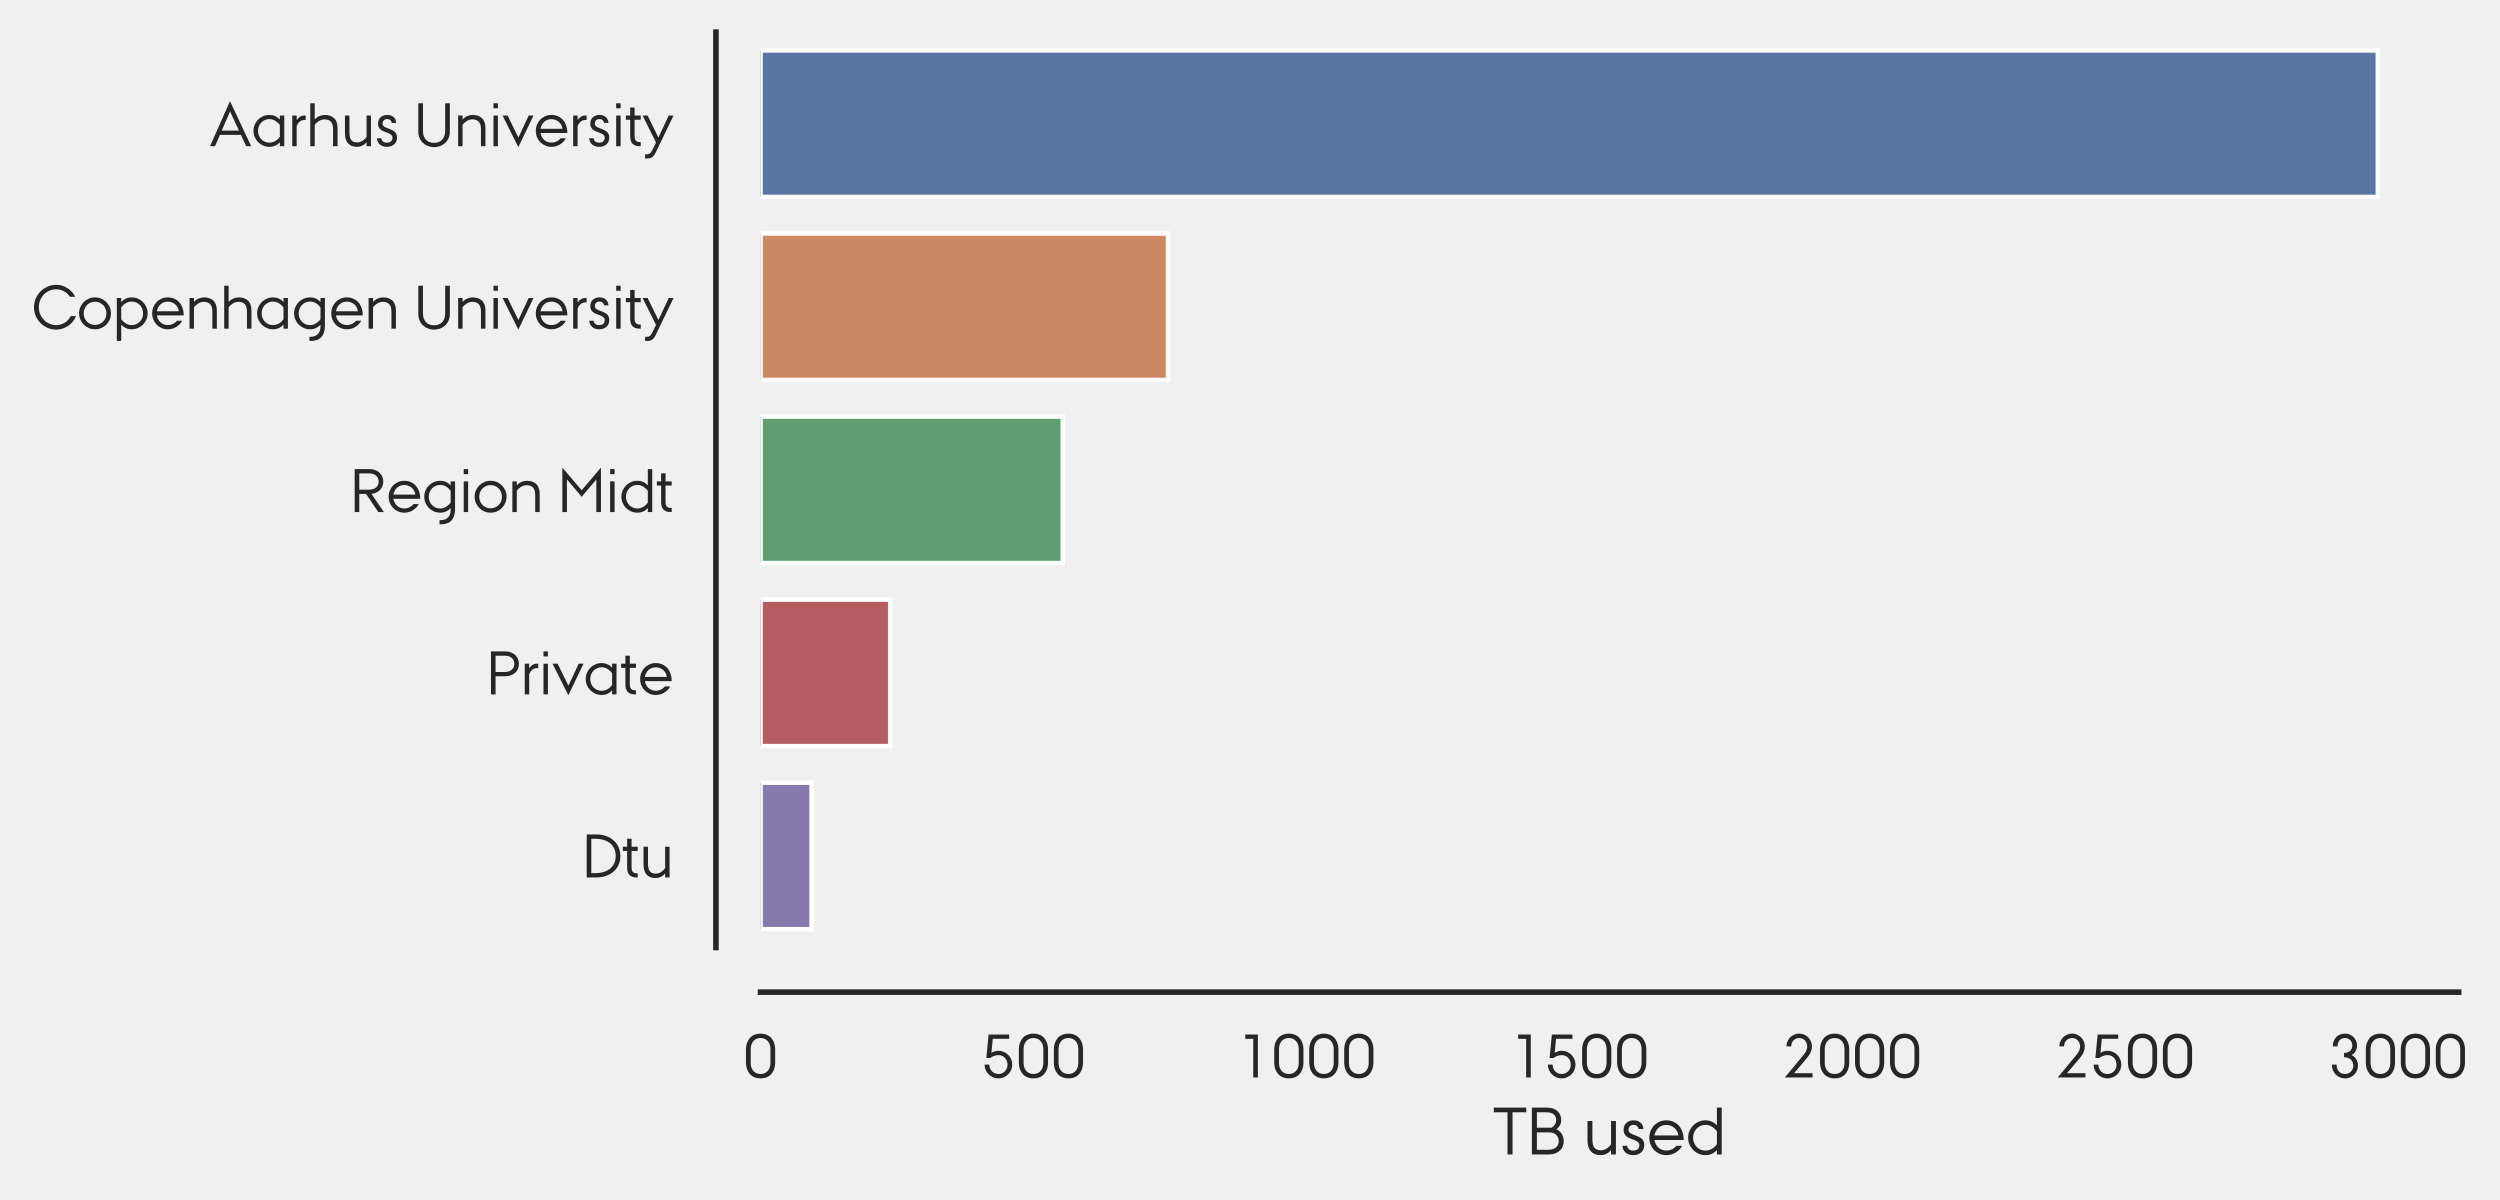
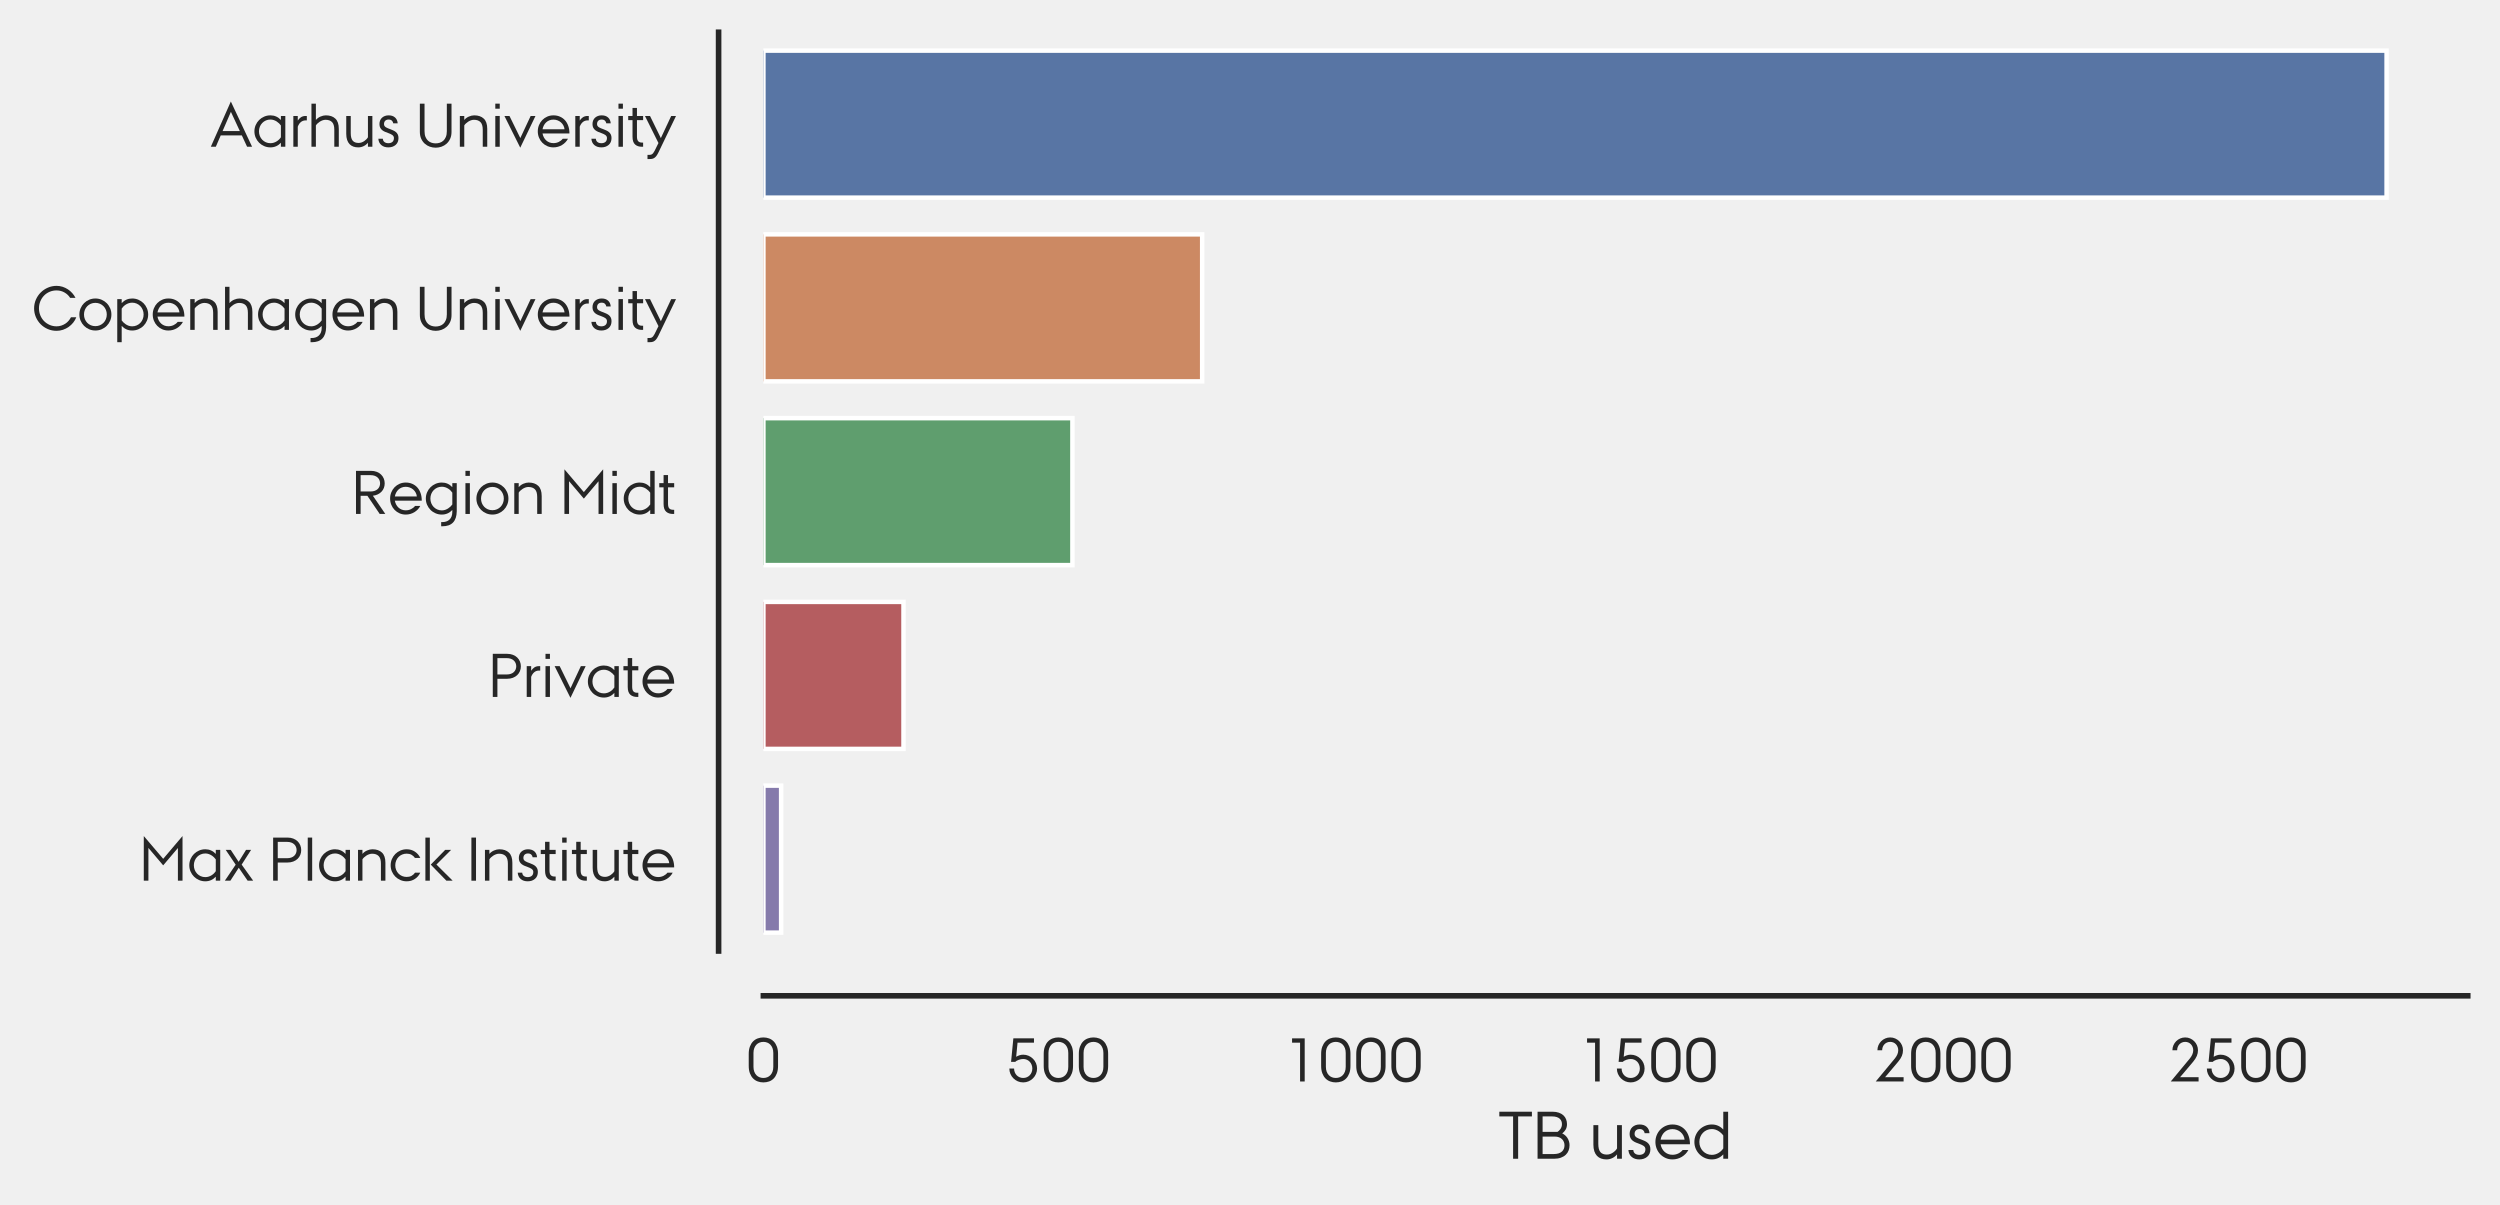
- <svg xmlns="http://www.w3.org/2000/svg" xmlns:xlink="http://www.w3.org/1999/xlink" height="268.875pt" version="1.1" viewBox="0 0 560.159 268.875" width="560.159pt">
+ <svg xmlns="http://www.w3.org/2000/svg" xmlns:xlink="http://www.w3.org/1999/xlink" height="268.875pt" version="1.1" viewBox="0 0 558.09 268.875" width="558.09pt">
  <defs>
    <style type="text/css">
*{stroke-linecap:butt;stroke-linejoin:round;white-space:pre;}
  </style>
  </defs>
  <g id="figure_1">
    <g id="patch_1">
-       <path d="M 0 268.875  L 560.159 268.875  L 560.159 0  L 0 0  z " style="fill:none;" />
+       <path d="M 0 268.875  L 558.09 268.875  L 558.09 0  L 0 0  z " style="fill:none;" />
    </g>
    <g id="axes_1">
      <g id="patch_2">
        <path d="M 170.415 212.3  L 550.89 212.3  L 550.89 7.2  L 170.415 7.2  z " style="fill:none;" />
      </g>
      <g id="matplotlib.axis_1">
        <g id="xtick_1">
          <g id="text_1">
            <defs>
              <path d="M 4.703 44.797  Q 4.703 51.594 6.594 56.641  Q 8.5 61.703 11.703 65  Q 14.906 68.297 19.25 69.891  Q 23.594 71.5 28.5 71.5  Q 33.406 71.5 37.75 69.891  Q 42.094 68.297 45.297 65  Q 48.5 61.703 50.391 56.641  Q 52.297 51.594 52.297 44.797  L 52.297 25.203  Q 52.297 18.297 50.391 13.25  Q 48.5 8.203 45.297 4.891  Q 42.094 1.594 37.75 0.047  Q 33.406 -1.5 28.5 -1.5  Q 23.594 -1.5 19.25 0.094  Q 14.906 1.703 11.703 5  Q 8.5 8.297 6.594 13.344  Q 4.703 18.406 4.703 25.203  z M 12.406 23.797  Q 12.406 19.297 13.703 15.891  Q 15 12.5 17.141 10.25  Q 19.297 8 22.25 6.844  Q 25.203 5.703 28.5 5.703  Q 31.797 5.703 34.75 6.844  Q 37.703 8 39.844 10.25  Q 42 12.5 43.297 15.891  Q 44.594 19.297 44.594 23.797  L 44.594 46.203  Q 44.594 50.703 43.297 54.094  Q 42 57.5 39.844 59.75  Q 37.703 62 34.75 63.141  Q 31.797 64.297 28.5 64.297  Q 25.203 64.297 22.25 63.141  Q 19.297 62 17.141 59.75  Q 15 57.5 13.703 54.094  Q 12.406 50.703 12.406 46.203  z " id="AUPassata-Regular-48" />
            </defs>
            <g style="fill:#262626;" transform="translate(166.4967 241.425)scale(0.1375 -0.1375)">
              <use xlink:href="#AUPassata-Regular-48" />
            </g>
          </g>
        </g>
        <g id="xtick_2">
          <g id="text_2">
            <defs>
              <path d="M 13.594 21  Q 13.594 17.797 14.688 15  Q 15.797 12.203 17.75 10.141  Q 19.703 8.094 22.453 6.891  Q 25.203 5.703 28.406 5.703  Q 31.594 5.703 34.344 6.891  Q 37.094 8.094 39.047 10.141  Q 41 12.203 42.094 15  Q 43.203 17.797 43.203 21  Q 43.203 24.203 42.094 27.047  Q 41 29.906 39.047 32  Q 37.094 34.094 34.344 35.297  Q 31.594 36.5 28.406 36.5  Q 26.703 36.5 24.891 36.141  Q 23.094 35.797 21.344 35.188  Q 19.594 34.594 18.047 33.75  Q 16.5 32.906 15.5 31.797  L 8.703 31.797  L 12.406 70  L 45.906 70  L 45.906 63  L 19.203 63  L 17 40.094  Q 19.5 41.594 22.344 42.547  Q 25.203 43.5 28.406 43.5  Q 33 43.5 37.094 41.75  Q 41.203 40 44.297 36.891  Q 47.406 33.797 49.156 29.688  Q 50.906 25.594 50.906 21  Q 50.906 16.297 49.156 12.25  Q 47.406 8.203 44.297 5.094  Q 41.203 2 37.094 0.25  Q 33 -1.5 28.406 -1.5  Q 23.703 -1.5 19.641 0.25  Q 15.594 2 12.5 5.094  Q 9.406 8.203 7.656 12.25  Q 5.906 16.297 5.906 21  z " id="AUPassata-Regular-53" />
            </defs>
-             <g style="fill:#262626;" transform="translate(219.8039 241.425)scale(0.1375 -0.1375)">
+             <g style="fill:#262626;" transform="translate(224.5106 241.425)scale(0.1375 -0.1375)">
              <use xlink:href="#AUPassata-Regular-53" />
              <use x="57" xlink:href="#AUPassata-Regular-48" />
              <use x="114" xlink:href="#AUPassata-Regular-48" />
            </g>
          </g>
        </g>
        <g id="xtick_3">
          <g id="text_3">
            <defs>
              <path d="M 27.5 63  L 14.5 63  L 14.5 70  L 35 70  L 35 0  L 27.5 0  z " id="AUPassata-Regular-49" />
            </defs>
-             <g style="fill:#262626;" transform="translate(277.0298 241.425)scale(0.1375 -0.1375)">
+             <g style="fill:#262626;" transform="translate(286.4433 241.425)scale(0.1375 -0.1375)">
              <use xlink:href="#AUPassata-Regular-49" />
              <use x="57" xlink:href="#AUPassata-Regular-48" />
              <use x="114" xlink:href="#AUPassata-Regular-48" />
              <use x="171" xlink:href="#AUPassata-Regular-48" />
            </g>
          </g>
        </g>
        <g id="xtick_4">
          <g id="text_4">
-             <g style="fill:#262626;" transform="translate(338.1745 241.425)scale(0.1375 -0.1375)">
+             <g style="fill:#262626;" transform="translate(352.2947 241.425)scale(0.1375 -0.1375)">
              <use xlink:href="#AUPassata-Regular-49" />
              <use x="57" xlink:href="#AUPassata-Regular-53" />
              <use x="114" xlink:href="#AUPassata-Regular-48" />
              <use x="171" xlink:href="#AUPassata-Regular-48" />
            </g>
          </g>
        </g>
        <g id="xtick_5">
          <g id="text_5">
            <defs>
              <path d="M 35.594 37.703  Q 40.797 44.297 40.797 50.703  Q 40.797 53.5 39.797 56  Q 38.797 58.5 37.094 60.344  Q 35.406 62.203 33 63.25  Q 30.594 64.297 27.797 64.297  Q 24.906 64.297 22.5 63.25  Q 20.094 62.203 18.344 60.344  Q 16.594 58.5 15.641 56  Q 14.703 53.5 14.703 50.703  L 7 50.703  Q 7 55 8.641 58.797  Q 10.297 62.594 13.094 65.391  Q 15.906 68.203 19.703 69.844  Q 23.5 71.5 27.797 71.5  Q 32.094 71.5 35.844 69.844  Q 39.594 68.203 42.391 65.391  Q 45.203 62.594 46.844 58.797  Q 48.5 55 48.5 50.703  Q 48.5 45.906 46.703 41.547  Q 44.906 37.203 40.703 32.094  L 19.5 7  L 49.5 7  L 49.5 0  L 4.297 0  z " id="AUPassata-Regular-50" />
            </defs>
-             <g style="fill:#262626;" transform="translate(399.3192 241.425)scale(0.1375 -0.1375)">
+             <g style="fill:#262626;" transform="translate(418.1462 241.425)scale(0.1375 -0.1375)">
              <use xlink:href="#AUPassata-Regular-50" />
              <use x="57" xlink:href="#AUPassata-Regular-48" />
              <use x="114" xlink:href="#AUPassata-Regular-48" />
              <use x="171" xlink:href="#AUPassata-Regular-48" />
            </g>
          </g>
        </g>
        <g id="xtick_6">
          <g id="text_6">
-             <g style="fill:#262626;" transform="translate(460.4639 241.425)scale(0.1375 -0.1375)">
+             <g style="fill:#262626;" transform="translate(483.9976 241.425)scale(0.1375 -0.1375)">
              <use xlink:href="#AUPassata-Regular-50" />
              <use x="57" xlink:href="#AUPassata-Regular-53" />
              <use x="114" xlink:href="#AUPassata-Regular-48" />
              <use x="171" xlink:href="#AUPassata-Regular-48" />
            </g>
          </g>
        </g>
-         <g id="xtick_7">
-           <g id="text_7">
-             <defs>
-               <path d="M 14.094 21  Q 14.094 14.094 17.75 9.891  Q 21.406 5.703 27.906 5.703  Q 30.797 5.703 33.25 6.75  Q 35.703 7.797 37.5 9.594  Q 39.297 11.406 40.297 13.844  Q 41.297 16.297 41.297 19.203  Q 41.297 22 40.344 24.547  Q 39.406 27.094 37.547 28.938  Q 35.703 30.797 32.844 31.891  Q 30 33 26.203 33  L 26.203 40  Q 33.203 40 36.453 43.547  Q 39.703 47.094 39.703 52.203  Q 39.703 54.703 38.797 56.953  Q 37.906 59.203 36.297 60.797  Q 34.703 62.406 32.547 63.344  Q 30.406 64.297 27.906 64.297  Q 22 64.297 18.797 60.391  Q 15.594 56.5 15.594 50.703  L 7.906 50.703  Q 7.906 55.297 9.297 59.094  Q 10.703 62.906 13.297 65.656  Q 15.906 68.406 19.594 69.953  Q 23.297 71.5 27.906 71.5  Q 31.906 71.5 35.453 70  Q 39 68.5 41.641 65.844  Q 44.297 63.203 45.844 59.703  Q 47.406 56.203 47.406 52.203  Q 47.406 47 44.953 42.797  Q 42.5 38.594 38.406 36.594  Q 43.203 34.406 46.047 29.75  Q 48.906 25.094 48.906 19.203  Q 48.906 14.906 47.25 11.156  Q 45.594 7.406 42.75 4.594  Q 39.906 1.797 36.094 0.141  Q 32.297 -1.5 27.906 -1.5  Q 23.406 -1.5 19.453 0.203  Q 15.5 1.906 12.594 4.906  Q 9.703 7.906 8.047 12  Q 6.406 16.094 6.406 21  z " id="AUPassata-Regular-51" />
-             </defs>
-             <g style="fill:#262626;" transform="translate(521.6087 241.425)scale(0.1375 -0.1375)">
-               <use xlink:href="#AUPassata-Regular-51" />
-               <use x="57" xlink:href="#AUPassata-Regular-48" />
-               <use x="114" xlink:href="#AUPassata-Regular-48" />
-               <use x="171" xlink:href="#AUPassata-Regular-48" />
-             </g>
-           </g>
-         </g>
-         <g id="text_8">
+         <g id="text_7">
          <defs>
            <path d="M 1 70  L 49.5 70  L 49.5 63  L 29 63  L 29 0  L 21.5 0  L 21.5 63  L 1 63  z " id="AUPassata-Regular-84" />
            <path d="M 7.406 70  L 29.594 70  Q 35.094 70 39.141 68.547  Q 43.203 67.094 45.891 64.594  Q 48.594 62.094 49.891 58.688  Q 51.203 55.297 51.203 51.5  Q 51.203 46.703 49.141 43.297  Q 47.094 39.906 44.094 37.703  Q 46.297 36.703 48.25 35.047  Q 50.203 33.406 51.703 31.156  Q 53.203 28.906 54.094 26.094  Q 55 23.297 55 20  Q 55 15.906 53.594 12.25  Q 52.203 8.594 49.344 5.891  Q 46.5 3.203 42.141 1.594  Q 37.797 0 32 0  L 7.406 0  z M 31.5 7  Q 35.797 7 38.797 8  Q 41.797 9 43.75 10.797  Q 45.703 12.594 46.594 14.938  Q 47.5 17.297 47.5 20  Q 47.5 22.594 46.594 24.938  Q 45.703 27.297 43.891 29.094  Q 42.094 30.906 39.344 31.953  Q 36.594 33 33 33  L 14.906 33  L 14.906 7  z M 37.094 40  Q 38 40.594 39.141 41.594  Q 40.297 42.594 41.297 44  Q 42.297 45.406 43 47.25  Q 43.703 49.094 43.703 51.5  Q 43.703 53.906 42.891 55.953  Q 42.094 58 40.344 59.594  Q 38.594 61.203 35.797 62.094  Q 33 63 29.094 63  L 14.906 63  L 14.906 40  z " id="AUPassata-Regular-66" />
            <path id="AUPassata-Regular-32" />
            <path d="M 6.5 50  L 13.797 50  L 13.797 22.297  Q 13.797 13.703 16.891 9.953  Q 20 6.203 26.5 6.203  Q 29.094 6.203 31.438 7.047  Q 33.797 7.906 35.75 9.25  Q 37.703 10.594 39.25 12.188  Q 40.797 13.797 41.703 15.406  L 41.703 50  L 48.906 50  L 48.906 0  L 41.703 0  L 41.703 6.5  Q 38.703 2.906 34.594 0.953  Q 30.5 -1 26 -1  Q 21.594 -1 18 0.297  Q 14.406 1.594 11.844 4.297  Q 9.297 7 7.891 11.141  Q 6.5 15.297 6.5 20.906  z " id="AUPassata-Regular-117" />
            <path d="M 10.5 13  Q 10.703 9.5 13.141 7.641  Q 15.594 5.797 19.406 5.797  Q 23.594 5.797 26.047 7.891  Q 28.5 10 28.5 14.203  Q 28.5 15.906 27.75 17.094  Q 27 18.297 25.75 19.188  Q 24.5 20.094 22.844 20.797  Q 21.203 21.5 19.406 22.203  Q 16.906 23.094 14.344 24.141  Q 11.797 25.203 9.688 26.797  Q 7.594 28.406 6.297 30.797  Q 5 33.203 5 36.797  Q 5 40.094 6.094 42.75  Q 7.203 45.406 9.203 47.203  Q 11.203 49 13.891 50  Q 16.594 51 19.906 51  Q 26.5 51 30.344 47.5  Q 34.203 44 34.594 38  L 27.406 38  Q 27.094 40.594 25.188 42.391  Q 23.297 44.203 19.906 44.203  Q 16.406 44.203 14.406 42.25  Q 12.406 40.297 12.406 36.797  Q 12.406 35 13.25 33.75  Q 14.094 32.5 15.547 31.594  Q 17 30.703 18.844 29.953  Q 20.703 29.203 22.703 28.5  Q 25 27.594 27.344 26.547  Q 29.703 25.5 31.594 23.953  Q 33.5 22.406 34.703 20.047  Q 35.906 17.703 35.906 14.203  Q 35.906 7 31.25 3  Q 26.594 -1 19.406 -1  Q 12.5 -1 8.094 2.703  Q 3.703 6.406 3.203 13  z " id="AUPassata-Regular-115" />
            <path d="M 52.797 13  Q 51.203 9.906 48.703 7.297  Q 46.203 4.703 43.141 2.844  Q 40.094 1 36.547 0  Q 33 -1 29.203 -1  Q 23.797 -1 19.141 1.047  Q 14.5 3.094 11.094 6.594  Q 7.703 10.094 5.75 14.844  Q 3.797 19.594 3.797 25  Q 3.797 30.406 5.75 35.156  Q 7.703 39.906 11.094 43.406  Q 14.5 46.906 19.141 48.953  Q 23.797 51 29.203 51  Q 35 51 39.797 48.891  Q 44.594 46.797 48 43  Q 51.406 39.203 53.297 33.75  Q 55.203 28.297 55.203 21.594  L 11.5 21.594  Q 12.094 18.203 13.594 15.344  Q 15.094 12.5 17.344 10.391  Q 19.594 8.297 22.594 7.094  Q 25.594 5.906 29.203 5.906  Q 33.797 5.906 37.75 7.797  Q 41.703 9.703 44.297 13  z M 47.203 28.406  Q 46.906 31.703 45.344 34.594  Q 43.797 37.5 41.391 39.594  Q 39 41.703 35.844 42.891  Q 32.703 44.094 29.203 44.094  Q 25.594 44.094 22.594 42.891  Q 19.594 41.703 17.344 39.594  Q 15.094 37.5 13.594 34.594  Q 12.094 31.703 11.5 28.406  z " id="AUPassata-Regular-101" />
            <path d="M 46.594 6.5  Q 39.594 -1 29.594 -1  Q 24.203 -1 19.453 1.047  Q 14.703 3.094 11.203 6.594  Q 7.703 10.094 5.641 14.844  Q 3.594 19.594 3.594 25  Q 3.594 30.406 5.641 35.156  Q 7.703 39.906 11.203 43.406  Q 14.703 46.906 19.453 48.953  Q 24.203 51 29.594 51  Q 39.594 51 46.594 43.5  L 46.594 70  L 53.797 70  L 53.797 0  L 46.594 0  z M 46.594 34.594  Q 45.5 36.203 43.75 37.891  Q 42 39.594 39.844 41  Q 37.703 42.406 35.094 43.297  Q 32.5 44.203 29.594 44.203  Q 25.594 44.203 22.188 42.703  Q 18.797 41.203 16.297 38.594  Q 13.797 36 12.391 32.5  Q 11 29 11 25  Q 11 21 12.391 17.5  Q 13.797 14 16.297 11.391  Q 18.797 8.797 22.188 7.297  Q 25.594 5.797 29.594 5.797  Q 32.5 5.797 35.094 6.641  Q 37.703 7.5 39.844 8.844  Q 42 10.203 43.75 11.953  Q 45.5 13.703 46.594 15.406  z " id="AUPassata-Regular-100" />
          </defs>
          <g style="fill:#262626;" transform="translate(334.5529 258.675)scale(0.15 -0.15)">
            <use xlink:href="#AUPassata-Regular-84" />
            <use x="50.5" xlink:href="#AUPassata-Regular-66" />
            <use x="110.5" xlink:href="#AUPassata-Regular-32" />
            <use x="134.5" xlink:href="#AUPassata-Regular-117" />
            <use x="189.9" xlink:href="#AUPassata-Regular-115" />
            <use x="229.5" xlink:href="#AUPassata-Regular-101" />
            <use x="287.7" xlink:href="#AUPassata-Regular-100" />
          </g>
        </g>
      </g>
      <g id="matplotlib.axis_2">
        <g id="ytick_1">
-           <g id="text_9">
+           <g id="text_8">
            <defs>
              <path d="M 32.703 73.5  L 67.203 0  L 59.094 0  L 50.5 18.5  L 16.297 18.5  L 8.297 0  L 0.203 0  z M 47.297 25.5  L 32.797 56.703  L 19.297 25.5  z " id="AUPassata-Regular-65" />
              <path d="M 46.594 6.5  Q 39.594 -1 29.594 -1  Q 24.203 -1 19.453 1.047  Q 14.703 3.094 11.203 6.594  Q 7.703 10.094 5.641 14.844  Q 3.594 19.594 3.594 25  Q 3.594 30.406 5.641 35.156  Q 7.703 39.906 11.203 43.406  Q 14.703 46.906 19.453 48.953  Q 24.203 51 29.594 51  Q 39.594 51 46.594 43.5  L 46.594 50  L 53.797 50  L 53.797 0  L 46.594 0  z M 46.594 34.594  Q 45.5 36.203 43.75 37.891  Q 42 39.594 39.844 41  Q 37.703 42.406 35.094 43.297  Q 32.5 44.203 29.594 44.203  Q 25.594 44.203 22.188 42.703  Q 18.797 41.203 16.297 38.594  Q 13.797 36 12.391 32.5  Q 11 29 11 25  Q 11 21 12.391 17.5  Q 13.797 14 16.297 11.391  Q 18.797 8.797 22.188 7.297  Q 25.594 5.797 29.594 5.797  Q 32.5 5.797 35.094 6.641  Q 37.703 7.5 39.844 8.844  Q 42 10.203 43.75 11.953  Q 45.5 13.703 46.594 15.406  z " id="AUPassata-Regular-97" />
              <path d="M 6.5 50  L 13.703 50  L 13.703 42.5  Q 15.703 45.703 18.797 47.844  Q 21.906 50 26.406 50  L 28.406 50  L 28.406 42.797  L 26.406 42.797  Q 21.906 42.797 18.703 40.094  Q 15.5 37.406 13.703 32.594  L 13.703 0  L 6.5 0  z " id="AUPassata-Regular-114" />
              <path d="M 6.5 70  L 13.703 70  L 13.703 43.5  Q 16.703 47.094 21.203 49.047  Q 25.703 51 29.906 51  Q 39.703 51 45.297 45.703  Q 50.906 40.406 50.906 29.094  L 50.906 0  L 43.594 0  L 43.594 27.703  Q 43.594 36.297 39.938 40.047  Q 36.297 43.797 29.406 43.797  Q 27 43.797 24.594 42.938  Q 22.203 42.094 20.094 40.75  Q 18 39.406 16.297 37.797  Q 14.594 36.203 13.703 34.594  L 13.703 0  L 6.5 0  z " id="AUPassata-Regular-104" />
              <path d="M 7 70  L 14.594 70  L 14.594 25.297  Q 14.594 19.703 16.188 15.891  Q 17.797 12.094 20.344 9.797  Q 22.906 7.5 26.156 6.5  Q 29.406 5.5 32.703 5.5  Q 36 5.5 39.25 6.5  Q 42.5 7.5 45.047 9.797  Q 47.594 12.094 49.188 15.891  Q 50.797 19.703 50.797 25.297  L 50.797 70  L 58.406 70  L 58.406 24.203  Q 58.406 17.797 56.203 13  Q 54 8.203 50.344 4.953  Q 46.703 1.703 42.094 0.094  Q 37.5 -1.5 32.703 -1.5  Q 27.906 -1.5 23.297 0.094  Q 18.703 1.703 15.047 4.953  Q 11.406 8.203 9.203 13  Q 7 17.797 7 24.203  z " id="AUPassata-Regular-85" />
              <path d="M 6.5 50  L 13.703 50  L 13.703 43.5  Q 16.703 47.094 21.203 49.047  Q 25.703 51 29.906 51  Q 39.703 51 45.344 45.703  Q 51 40.406 51 29.094  L 51 0  L 43.703 0  L 43.703 27.703  Q 43.703 36.297 40 40.047  Q 36.297 43.797 29.406 43.797  Q 27 43.797 24.594 42.938  Q 22.203 42.094 20.094 40.75  Q 18 39.406 16.297 37.797  Q 14.594 36.203 13.703 34.594  L 13.703 0  L 6.5 0  z " id="AUPassata-Regular-110" />
              <path d="M 7.594 50  L 14.797 50  L 14.797 0  L 7.594 0  z M 7.594 70  L 14.797 70  L 14.797 61.797  L 7.594 61.797  z " id="AUPassata-Regular-105" />
              <path d="M 0 50  L 8.203 50  L 25.797 14.094  L 42.594 50  L 50.406 50  L 25.703 -1.5  z " id="AUPassata-Regular-118" />
              <path d="M 8 63.094  L 15.203 63.094  L 15.203 50  L 25.203 50  L 25.203 43.203  L 15.203 43.203  L 15.203 16.703  Q 15.203 11.203 17.25 9  Q 19.297 6.797 23.203 6.797  L 25.203 6.797  L 25.203 0  L 23.203 0  Q 16.203 0 12.094 3.75  Q 8 7.5 8 16.203  L 8 43.203  L 1 43.203  L 1 50  L 8 50  z " id="AUPassata-Regular-116" />
              <path d="M 4.094 -13.203  L 6.094 -13.203  Q 7.5 -13.203 8.75 -13.047  Q 10 -12.906 11.141 -12.25  Q 12.297 -11.594 13.391 -10.25  Q 14.5 -8.906 15.703 -6.5  L 21.906 6.094  L 0 50  L 8.203 50  L 25.797 14.094  L 42.594 50  L 50.406 50  L 21.703 -9.594  Q 19.797 -13.5 18 -15.594  Q 16.203 -17.703 14.297 -18.641  Q 12.406 -19.594 10.344 -19.797  Q 8.297 -20 6.094 -20  L 4.094 -20  z " id="AUPassata-Regular-121" />
            </defs>
            <g style="fill:#262626;" transform="translate(47.03633 32.76313)scale(0.1375 -0.1375)">
              <use xlink:href="#AUPassata-Regular-65" />
              <use x="67.369" xlink:href="#AUPassata-Regular-97" />
              <use x="127.669" xlink:href="#AUPassata-Regular-114" />
              <use x="157.069" xlink:href="#AUPassata-Regular-104" />
              <use x="213.569" xlink:href="#AUPassata-Regular-117" />
              <use x="268.969" xlink:href="#AUPassata-Regular-115" />
              <use x="308.569" xlink:href="#AUPassata-Regular-32" />
              <use x="332.569" xlink:href="#AUPassata-Regular-85" />
              <use x="397.969" xlink:href="#AUPassata-Regular-110" />
              <use x="454.469" xlink:href="#AUPassata-Regular-105" />
              <use x="476.869" xlink:href="#AUPassata-Regular-118" />
              <use x="527.237" xlink:href="#AUPassata-Regular-101" />
              <use x="585.437" xlink:href="#AUPassata-Regular-114" />
              <use x="614.837" xlink:href="#AUPassata-Regular-115" />
              <use x="654.437" xlink:href="#AUPassata-Regular-105" />
              <use x="676.837" xlink:href="#AUPassata-Regular-116" />
              <use x="705.037" xlink:href="#AUPassata-Regular-121" />
            </g>
          </g>
        </g>
        <g id="ytick_2">
-           <g id="text_10">
+           <g id="text_9">
            <defs>
              <path d="M 71.5 20.5  Q 69.703 15.797 66.5 11.797  Q 63.297 7.797 59.094 4.844  Q 54.906 1.906 49.906 0.203  Q 44.906 -1.5 39.5 -1.5  Q 31.797 -1.5 25.141 1.391  Q 18.5 4.297 13.594 9.25  Q 8.703 14.203 5.844 20.844  Q 3 27.5 3 35  Q 3 42.5 5.891 49.141  Q 8.797 55.797 13.75 60.75  Q 18.703 65.703 25.344 68.594  Q 32 71.5 39.5 71.5  Q 44.594 71.5 49.25 70  Q 53.906 68.5 57.906 65.844  Q 61.906 63.203 65.047 59.641  Q 68.203 56.094 70.203 52  L 61.5 52  Q 58.297 57.297 52.438 60.688  Q 46.594 64.094 39.406 64.094  Q 33.406 64.094 28.156 61.844  Q 22.906 59.594 19.094 55.641  Q 15.297 51.703 13.094 46.391  Q 10.906 41.094 10.906 35  Q 10.906 29 13.094 23.641  Q 15.297 18.297 19.141 14.344  Q 23 10.406 28.25 8.094  Q 33.5 5.797 39.5 5.797  Q 43.406 5.797 47 6.938  Q 50.594 8.094 53.594 10.047  Q 56.594 12 58.938 14.703  Q 61.297 17.406 62.797 20.5  z " id="AUPassata-Regular-67" />
              <path d="M 3 25  Q 3 30.406 5.047 35.156  Q 7.094 39.906 10.594 43.406  Q 14.094 46.906 18.844 48.953  Q 23.594 51 29 51  Q 34.406 51 39.156 48.953  Q 43.906 46.906 47.406 43.406  Q 50.906 39.906 52.953 35.156  Q 55 30.406 55 25  Q 55 19.594 52.953 14.844  Q 50.906 10.094 47.406 6.594  Q 43.906 3.094 39.156 1.047  Q 34.406 -1 29 -1  Q 23.594 -1 18.844 1.047  Q 14.094 3.094 10.594 6.594  Q 7.094 10.094 5.047 14.844  Q 3 19.594 3 25  z M 29 6.094  Q 33 6.094 36.344 7.547  Q 39.703 9 42.203 11.547  Q 44.703 14.094 46.094 17.547  Q 47.5 21 47.5 25  Q 47.5 29 46.094 32.453  Q 44.703 35.906 42.203 38.453  Q 39.703 41 36.344 42.453  Q 33 43.906 29 43.906  Q 25 43.906 21.594 42.453  Q 18.203 41 15.75 38.453  Q 13.297 35.906 11.891 32.453  Q 10.5 29 10.5 25  Q 10.5 21 11.891 17.547  Q 13.297 14.094 15.75 11.547  Q 18.203 9 21.594 7.547  Q 25 6.094 29 6.094  z " id="AUPassata-Regular-111" />
              <path d="M 6.5 50  L 13.703 50  L 13.703 43.5  Q 20.703 51 30.703 51  Q 36.094 51 40.844 48.953  Q 45.594 46.906 49.094 43.406  Q 52.594 39.906 54.641 35.156  Q 56.703 30.406 56.703 25  Q 56.703 19.594 54.641 14.844  Q 52.594 10.094 49.094 6.594  Q 45.594 3.094 40.844 1.047  Q 36.094 -1 30.703 -1  Q 20.703 -1 13.703 6.5  L 13.703 -20  L 6.5 -20  z M 13.703 15.406  Q 14.797 13.797 16.547 12.094  Q 18.297 10.406 20.438 9  Q 22.594 7.594 25.188 6.688  Q 27.797 5.797 30.703 5.797  Q 34.703 5.797 38.094 7.297  Q 41.5 8.797 44 11.391  Q 46.5 14 47.891 17.5  Q 49.297 21 49.297 25  Q 49.297 29 47.891 32.5  Q 46.5 36 44 38.594  Q 41.5 41.203 38.094 42.703  Q 34.703 44.203 30.703 44.203  Q 27.797 44.203 25.188 43.344  Q 22.594 42.5 20.438 41.141  Q 18.297 39.797 16.547 38.047  Q 14.797 36.297 13.703 34.594  z " id="AUPassata-Regular-112" />
              <path d="M 28.5 -13.203  L 30.5 -13.203  Q 33.906 -13.203 36.844 -12.203  Q 39.797 -11.203 42 -9.141  Q 44.203 -7.094 45.391 -4  Q 46.594 -0.906 46.594 3.203  L 46.594 6.5  Q 39.594 -1 29.594 -1  Q 24.203 -1 19.453 1.047  Q 14.703 3.094 11.203 6.594  Q 7.703 10.094 5.641 14.844  Q 3.594 19.594 3.594 25  Q 3.594 30.406 5.641 35.156  Q 7.703 39.906 11.203 43.406  Q 14.703 46.906 19.453 48.953  Q 24.203 51 29.594 51  Q 39.594 51 46.594 43.5  L 46.594 50  L 53.797 50  L 53.797 4.203  Q 53.594 -7.703 47.797 -13.844  Q 42 -20 30.5 -20  L 28.5 -20  z M 46.594 34.594  Q 45.5 36.297 43.75 38.047  Q 42 39.797 39.844 41.141  Q 37.703 42.5 35.094 43.344  Q 32.5 44.203 29.594 44.203  Q 25.594 44.203 22.188 42.703  Q 18.797 41.203 16.297 38.594  Q 13.797 36 12.391 32.5  Q 11 29 11 25  Q 11 21 12.391 17.5  Q 13.797 14 16.297 11.391  Q 18.797 8.797 22.188 7.297  Q 25.594 5.797 29.594 5.797  Q 32.5 5.797 35.094 6.688  Q 37.703 7.594 39.844 9  Q 42 10.406 43.75 12.094  Q 45.5 13.797 46.594 15.406  z " id="AUPassata-Regular-103" />
            </defs>
            <g style="fill:#262626;" transform="translate(7.2 73.64562)scale(0.1375 -0.1375)">
              <use xlink:href="#AUPassata-Regular-67" />
              <use x="73.5" xlink:href="#AUPassata-Regular-111" />
              <use x="131.5" xlink:href="#AUPassata-Regular-112" />
              <use x="191.8" xlink:href="#AUPassata-Regular-101" />
              <use x="250" xlink:href="#AUPassata-Regular-110" />
              <use x="306.5" xlink:href="#AUPassata-Regular-104" />
              <use x="363" xlink:href="#AUPassata-Regular-97" />
              <use x="423.3" xlink:href="#AUPassata-Regular-103" />
              <use x="483.6" xlink:href="#AUPassata-Regular-101" />
              <use x="541.8" xlink:href="#AUPassata-Regular-110" />
              <use x="598.3" xlink:href="#AUPassata-Regular-32" />
              <use x="622.3" xlink:href="#AUPassata-Regular-85" />
              <use x="687.7" xlink:href="#AUPassata-Regular-110" />
              <use x="744.2" xlink:href="#AUPassata-Regular-105" />
              <use x="766.6" xlink:href="#AUPassata-Regular-118" />
              <use x="816.969" xlink:href="#AUPassata-Regular-101" />
              <use x="875.169" xlink:href="#AUPassata-Regular-114" />
              <use x="904.569" xlink:href="#AUPassata-Regular-115" />
              <use x="944.169" xlink:href="#AUPassata-Regular-105" />
              <use x="966.569" xlink:href="#AUPassata-Regular-116" />
              <use x="994.769" xlink:href="#AUPassata-Regular-121" />
            </g>
          </g>
        </g>
        <g id="ytick_3">
-           <g id="text_11">
+           <g id="text_10">
            <defs>
              <path d="M 7.406 70  L 31.703 70  Q 36.906 70 41.047 68.391  Q 45.203 66.797 48.047 64.047  Q 50.906 61.297 52.453 57.594  Q 54 53.906 54 49.703  Q 54 45.797 52.703 42.344  Q 51.406 38.906 48.906 36.25  Q 46.406 33.594 42.844 31.844  Q 39.297 30.094 34.797 29.594  L 55 0  L 45.906 0  L 25.906 29.5  L 14.906 29.5  L 14.906 0  L 7.406 0  z M 31.203 36.5  Q 34.906 36.5 37.797 37.547  Q 40.703 38.594 42.594 40.391  Q 44.5 42.203 45.5 44.594  Q 46.5 47 46.5 49.703  Q 46.5 52.406 45.5 54.844  Q 44.5 57.297 42.594 59.094  Q 40.703 60.906 37.797 61.953  Q 34.906 63 31.203 63  L 14.906 63  L 14.906 36.5  z " id="AUPassata-Regular-82" />
              <path d="M 7.406 72.5  L 38.906 35.5  L 70.297 72.5  L 70.297 0  L 62.797 0  L 62.797 53.094  L 38.906 24.906  L 14.906 53.203  L 14.906 0  L 7.406 0  z " id="AUPassata-Regular-77" />
            </defs>
            <g style="fill:#262626;" transform="translate(78.45293 114.7344)scale(0.1375 -0.1375)">
              <use xlink:href="#AUPassata-Regular-82" />
              <use x="58.984" xlink:href="#AUPassata-Regular-101" />
              <use x="117.184" xlink:href="#AUPassata-Regular-103" />
              <use x="177.484" xlink:href="#AUPassata-Regular-105" />
              <use x="199.884" xlink:href="#AUPassata-Regular-111" />
              <use x="257.884" xlink:href="#AUPassata-Regular-110" />
              <use x="314.384" xlink:href="#AUPassata-Regular-32" />
              <use x="338.384" xlink:href="#AUPassata-Regular-77" />
              <use x="416.084" xlink:href="#AUPassata-Regular-105" />
              <use x="438.484" xlink:href="#AUPassata-Regular-100" />
              <use x="498.784" xlink:href="#AUPassata-Regular-116" />
            </g>
          </g>
        </g>
        <g id="ytick_4">
-           <g id="text_12">
+           <g id="text_11">
            <defs>
              <path d="M 7.406 70  L 30.703 70  Q 35.906 70 40.047 68.391  Q 44.203 66.797 47.047 64.047  Q 49.906 61.297 51.453 57.594  Q 53 53.906 53 49.703  Q 53 45.5 51.453 41.797  Q 49.906 38.094 47.047 35.391  Q 44.203 32.703 40.047 31.094  Q 35.906 29.5 30.703 29.5  L 14.906 29.5  L 14.906 0  L 7.406 0  z M 30.203 36.5  Q 33.906 36.5 36.797 37.547  Q 39.703 38.594 41.594 40.391  Q 43.5 42.203 44.5 44.594  Q 45.5 47 45.5 49.703  Q 45.5 52.406 44.5 54.844  Q 43.5 57.297 41.594 59.094  Q 39.703 60.906 36.797 61.953  Q 33.906 63 30.203 63  L 14.906 63  L 14.906 36.5  z " id="AUPassata-Regular-80" />
            </defs>
            <g style="fill:#262626;" transform="translate(108.9887 155.5825)scale(0.1375 -0.1375)">
              <use xlink:href="#AUPassata-Regular-80" />
              <use x="56" xlink:href="#AUPassata-Regular-114" />
              <use x="85.4" xlink:href="#AUPassata-Regular-105" />
              <use x="107.8" xlink:href="#AUPassata-Regular-118" />
              <use x="158.2" xlink:href="#AUPassata-Regular-97" />
              <use x="218.5" xlink:href="#AUPassata-Regular-116" />
              <use x="246.7" xlink:href="#AUPassata-Regular-101" />
            </g>
          </g>
        </g>
        <g id="ytick_5">
-           <g id="text_13">
-             <defs>
-               <path d="M 7.406 70  L 23.797 70  Q 32.297 70 39.391 67.344  Q 46.5 64.703 51.594 60.047  Q 56.703 55.406 59.5 48.953  Q 62.297 42.5 62.297 35  Q 62.297 27.5 59.547 21.047  Q 56.797 14.594 51.641 9.938  Q 46.5 5.297 39.203 2.641  Q 31.906 0 22.797 0  L 7.406 0  z M 14.906 63  L 14.906 7  L 20.797 7  Q 29.297 7 35.641 9.094  Q 42 11.203 46.25 14.953  Q 50.5 18.703 52.594 23.844  Q 54.703 29 54.703 35  Q 54.703 41.094 52.594 46.25  Q 50.5 51.406 46.25 55.094  Q 42 58.797 35.641 60.891  Q 29.297 63 20.797 63  z " id="AUPassata-Regular-68" />
-             </defs>
-             <g style="fill:#262626;" transform="translate(130.4408 196.6025)scale(0.1375 -0.1375)">
-               <use xlink:href="#AUPassata-Regular-68" />
-               <use x="65.3" xlink:href="#AUPassata-Regular-116" />
-               <use x="93.5" xlink:href="#AUPassata-Regular-117" />
+           <g id="text_12">
+             <defs>
+               <path d="M 18.594 26  L 2.406 50  L 10.594 50  L 23.406 30.594  L 35.406 50  L 43.594 50  L 28.297 26.094  L 47 0  L 38 0  L 23.594 21  L 10 0  L 1 0  z " id="AUPassata-Regular-120" />
+               <path d="M 7.594 70  L 14.797 70  L 14.797 0  L 7.594 0  z " id="AUPassata-Regular-108" />
+               <path d="M 51.094 13  Q 48.203 6.703 42.391 2.844  Q 36.594 -1 29 -1  Q 23.594 -1 18.844 1.047  Q 14.094 3.094 10.594 6.594  Q 7.094 10.094 5.047 14.844  Q 3 19.594 3 25  Q 3 30.406 5.047 35.156  Q 7.094 39.906 10.594 43.406  Q 14.094 46.906 18.844 48.953  Q 23.594 51 29 51  Q 36.594 51 42.391 47.141  Q 48.203 43.297 51.094 37  L 42.406 37  Q 40.094 40.297 36.844 42.094  Q 33.594 43.906 29 43.906  Q 25 43.906 21.594 42.453  Q 18.203 41 15.75 38.453  Q 13.297 35.906 11.891 32.453  Q 10.5 29 10.5 25  Q 10.5 21 11.891 17.547  Q 13.297 14.094 15.75 11.547  Q 18.203 9 21.594 7.547  Q 25 6.094 29 6.094  Q 33.594 6.094 36.938 7.891  Q 40.297 9.703 42.594 13  z " id="AUPassata-Regular-99" />
+               <path d="M 6.5 70  L 13.703 70  L 13.703 0  L 6.5 0  z M 15.203 26.094  L 38.594 50  L 48.203 50  L 24.406 26.203  L 50.797 0  L 40.594 0  z " id="AUPassata-Regular-107" />
+               <path d="M 8 70  L 15.5 70  L 15.5 0  L 8 0  z " id="AUPassata-Regular-73" />
+             </defs>
+             <g style="fill:#262626;" transform="translate(31.07988 196.6025)scale(0.1375 -0.1375)">
+               <use xlink:href="#AUPassata-Regular-77" />
+               <use x="77.7" xlink:href="#AUPassata-Regular-97" />
+               <use x="138" xlink:href="#AUPassata-Regular-120" />
+               <use x="186" xlink:href="#AUPassata-Regular-32" />
+               <use x="210" xlink:href="#AUPassata-Regular-80" />
+               <use x="266" xlink:href="#AUPassata-Regular-108" />
+               <use x="288.4" xlink:href="#AUPassata-Regular-97" />
+               <use x="348.7" xlink:href="#AUPassata-Regular-110" />
+               <use x="405.2" xlink:href="#AUPassata-Regular-99" />
+               <use x="458.1" xlink:href="#AUPassata-Regular-107" />
+               <use x="507.3" xlink:href="#AUPassata-Regular-32" />
+               <use x="531.3" xlink:href="#AUPassata-Regular-73" />
+               <use x="554.8" xlink:href="#AUPassata-Regular-110" />
+               <use x="611.3" xlink:href="#AUPassata-Regular-115" />
+               <use x="650.9" xlink:href="#AUPassata-Regular-116" />
+               <use x="679.1" xlink:href="#AUPassata-Regular-105" />
+               <use x="701.5" xlink:href="#AUPassata-Regular-116" />
+               <use x="729.7" xlink:href="#AUPassata-Regular-117" />
+               <use x="785.1" xlink:href="#AUPassata-Regular-116" />
+               <use x="813.3" xlink:href="#AUPassata-Regular-101" />
            </g>
          </g>
        </g>
      </g>
      <g id="patch_3">
-         <path clip-path="url(#pd9f82062c7)" d="M 170.415 11.302  L 532.773 11.302  L 532.773 44.118  L 170.415 44.118  z " style="fill:#5875a4;stroke:#ffffff;stroke-linejoin:miter;" />
+         <path clip-path="url(#p43e3606a41)" d="M 170.415 11.302  L 532.773 11.302  L 532.773 44.118  L 170.415 44.118  z " style="fill:#5875a4;stroke:#ffffff;stroke-linejoin:miter;" />
      </g>
      <g id="patch_4">
-         <path clip-path="url(#pd9f82062c7)" d="M 170.415 52.322  L 261.702 52.322  L 261.702 85.138  L 170.415 85.138  z " style="fill:#cc8963;stroke:#ffffff;stroke-linejoin:miter;" />
+         <path clip-path="url(#p43e3606a41)" d="M 170.415 52.322  L 268.369 52.322  L 268.369 85.138  L 170.415 85.138  z " style="fill:#cc8963;stroke:#ffffff;stroke-linejoin:miter;" />
      </g>
      <g id="patch_5">
-         <path clip-path="url(#pd9f82062c7)" d="M 170.415 93.342  L 238.13 93.342  L 238.13 126.158  L 170.415 126.158  z " style="fill:#5f9e6e;stroke:#ffffff;stroke-linejoin:miter;" />
+         <path clip-path="url(#p43e3606a41)" d="M 170.415 93.342  L 239.398 93.342  L 239.398 126.158  L 170.415 126.158  z " style="fill:#5f9e6e;stroke:#ffffff;stroke-linejoin:miter;" />
      </g>
      <g id="patch_6">
-         <path clip-path="url(#pd9f82062c7)" d="M 170.415 134.362  L 199.456 134.362  L 199.456 167.178  L 170.415 167.178  z " style="fill:#b55d60;stroke:#ffffff;stroke-linejoin:miter;" />
+         <path clip-path="url(#p43e3606a41)" d="M 170.415 134.362  L 201.691 134.362  L 201.691 167.178  L 170.415 167.178  z " style="fill:#b55d60;stroke:#ffffff;stroke-linejoin:miter;" />
      </g>
      <g id="patch_7">
-         <path clip-path="url(#pd9f82062c7)" d="M 170.415 175.382  L 181.843 175.382  L 181.843 208.198  L 170.415 208.198  z " style="fill:#857aab;stroke:#ffffff;stroke-linejoin:miter;" />
+         <path clip-path="url(#p43e3606a41)" d="M 170.415 175.382  L 174.377 175.382  L 174.377 208.198  L 170.415 208.198  z " style="fill:#857aab;stroke:#ffffff;stroke-linejoin:miter;" />
      </g>
      <g id="patch_8">
        <path d="M 160.415 212.3  L 160.415 7.2  " style="fill:none;stroke:#262626;stroke-linecap:square;stroke-linejoin:miter;stroke-width:1.25;" />
      </g>
      <g id="patch_9">
        <path d="M 170.415 222.3  L 550.89 222.3  " style="fill:none;stroke:#262626;stroke-linecap:square;stroke-linejoin:miter;stroke-width:1.25;" />
      </g>
    </g>
  </g>
  <defs>
-     <clipPath id="pd9f82062c7">
+     <clipPath id="p43e3606a41">
      <rect height="205.1" width="380.475" x="170.415" y="7.2" />
    </clipPath>
  </defs>
</svg>
